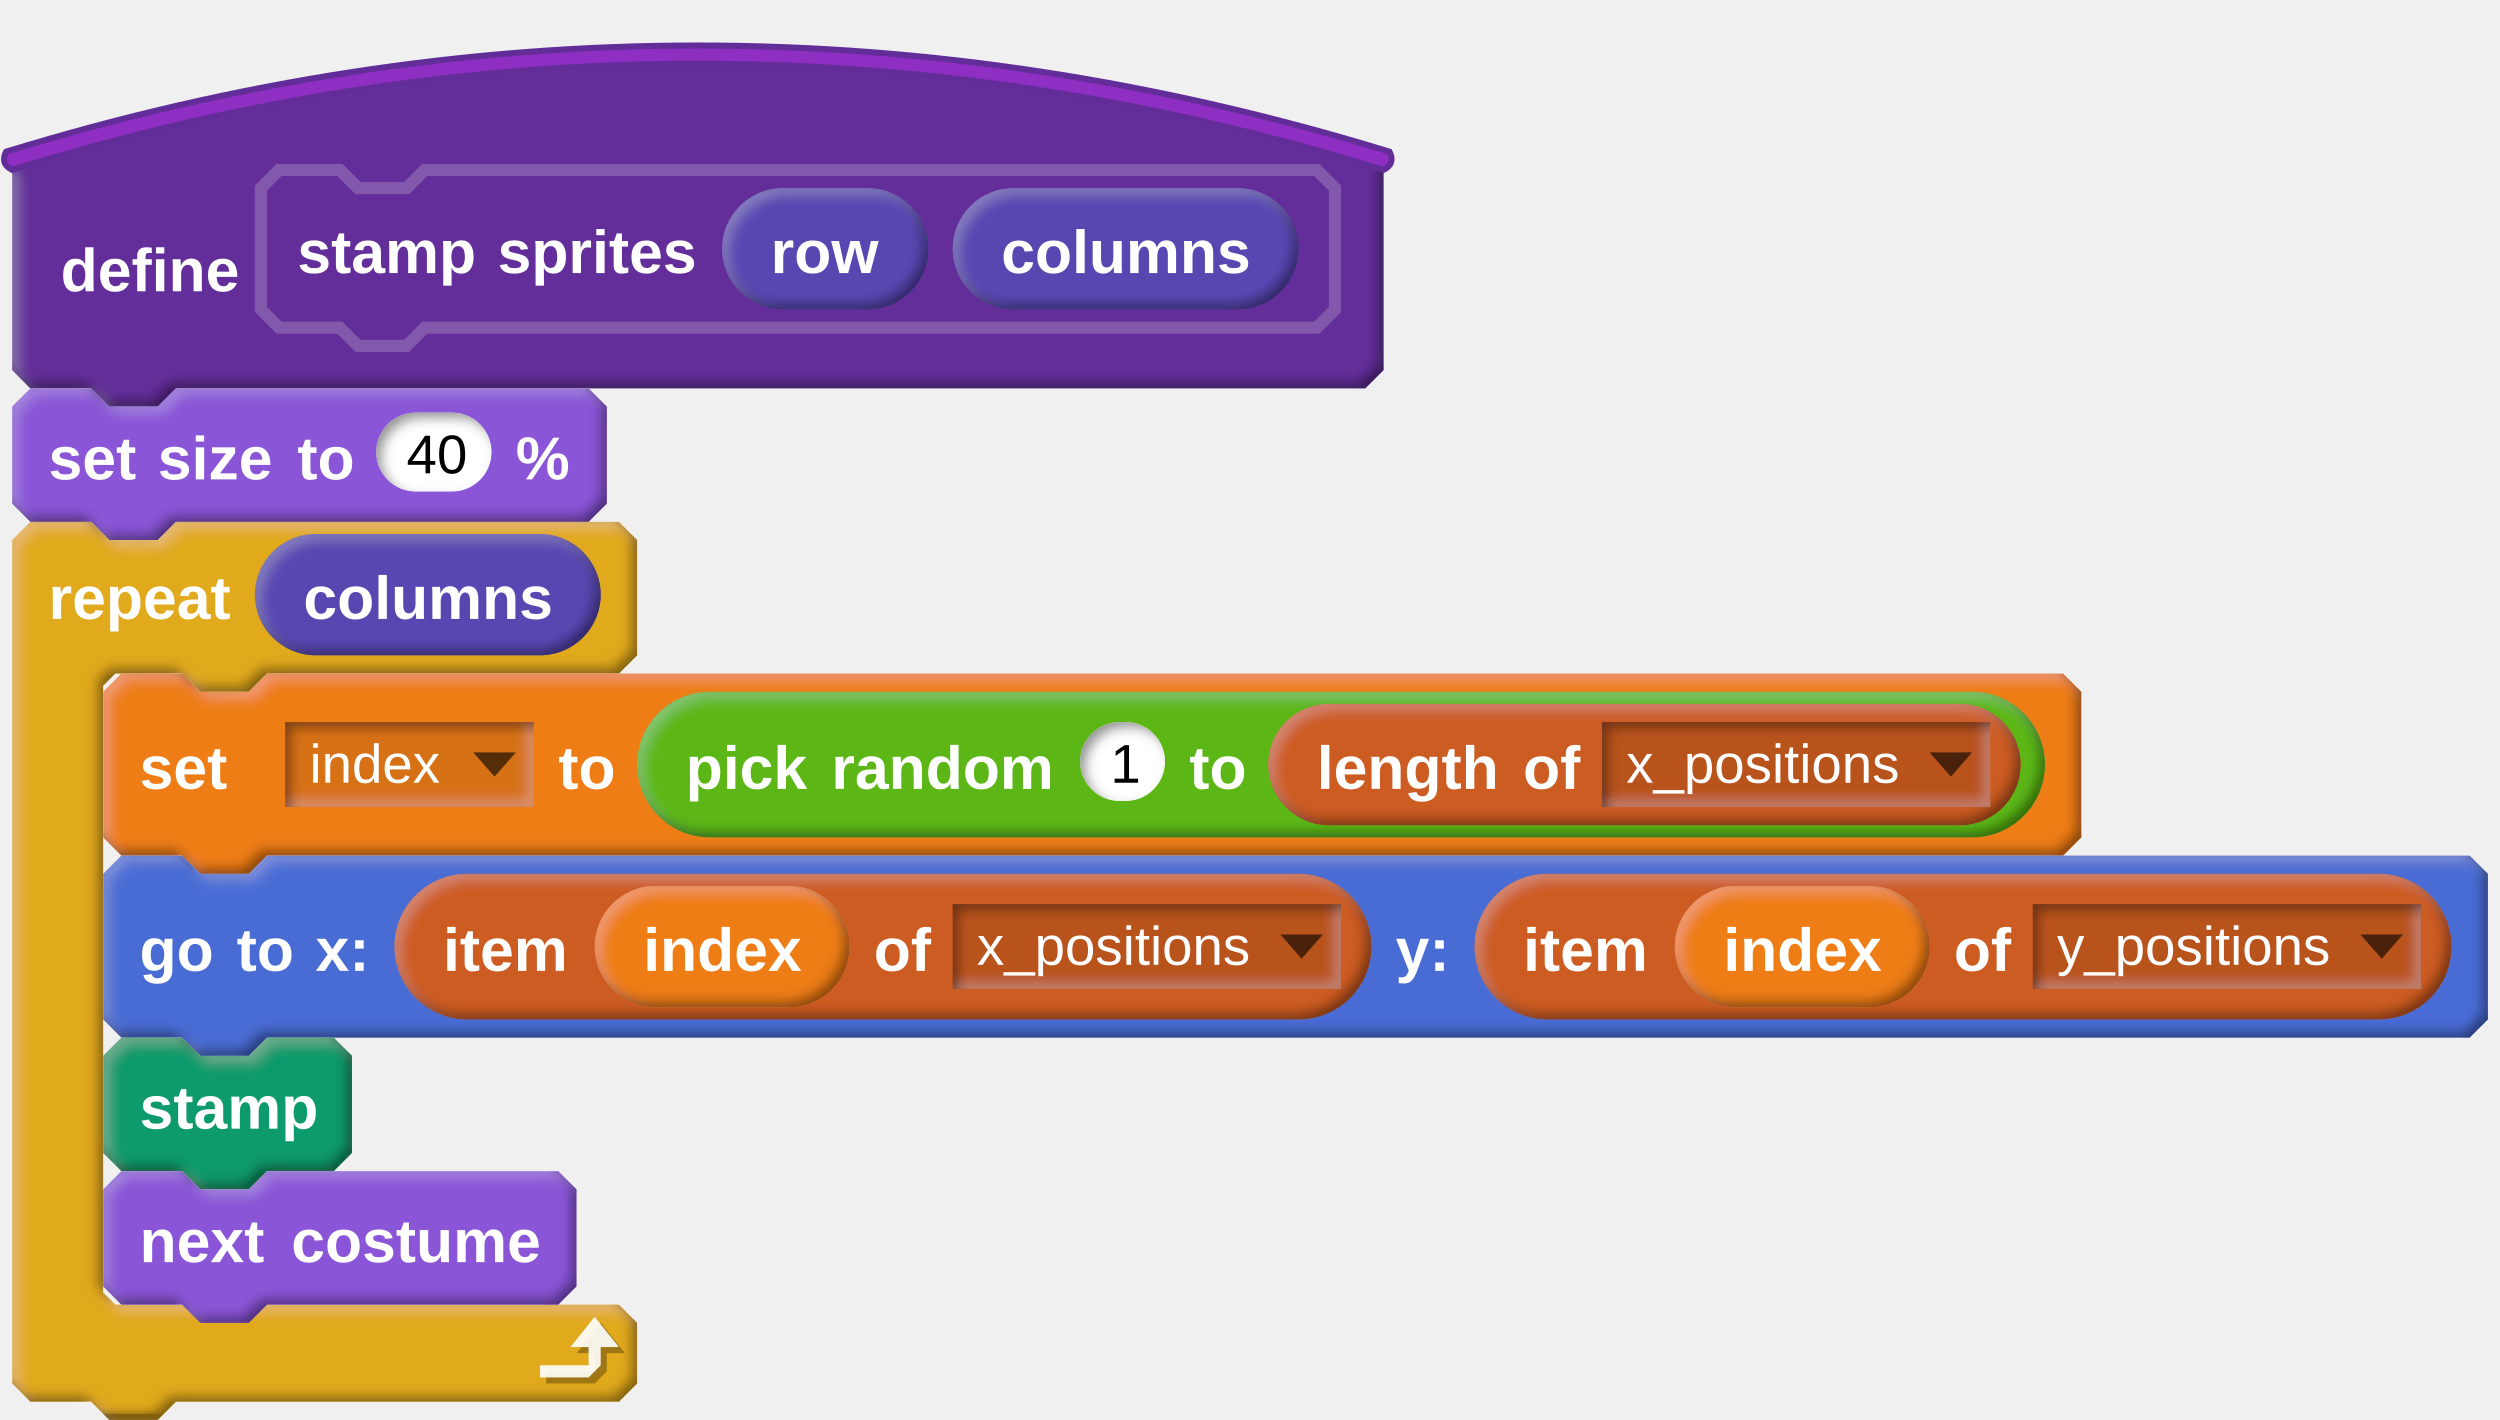
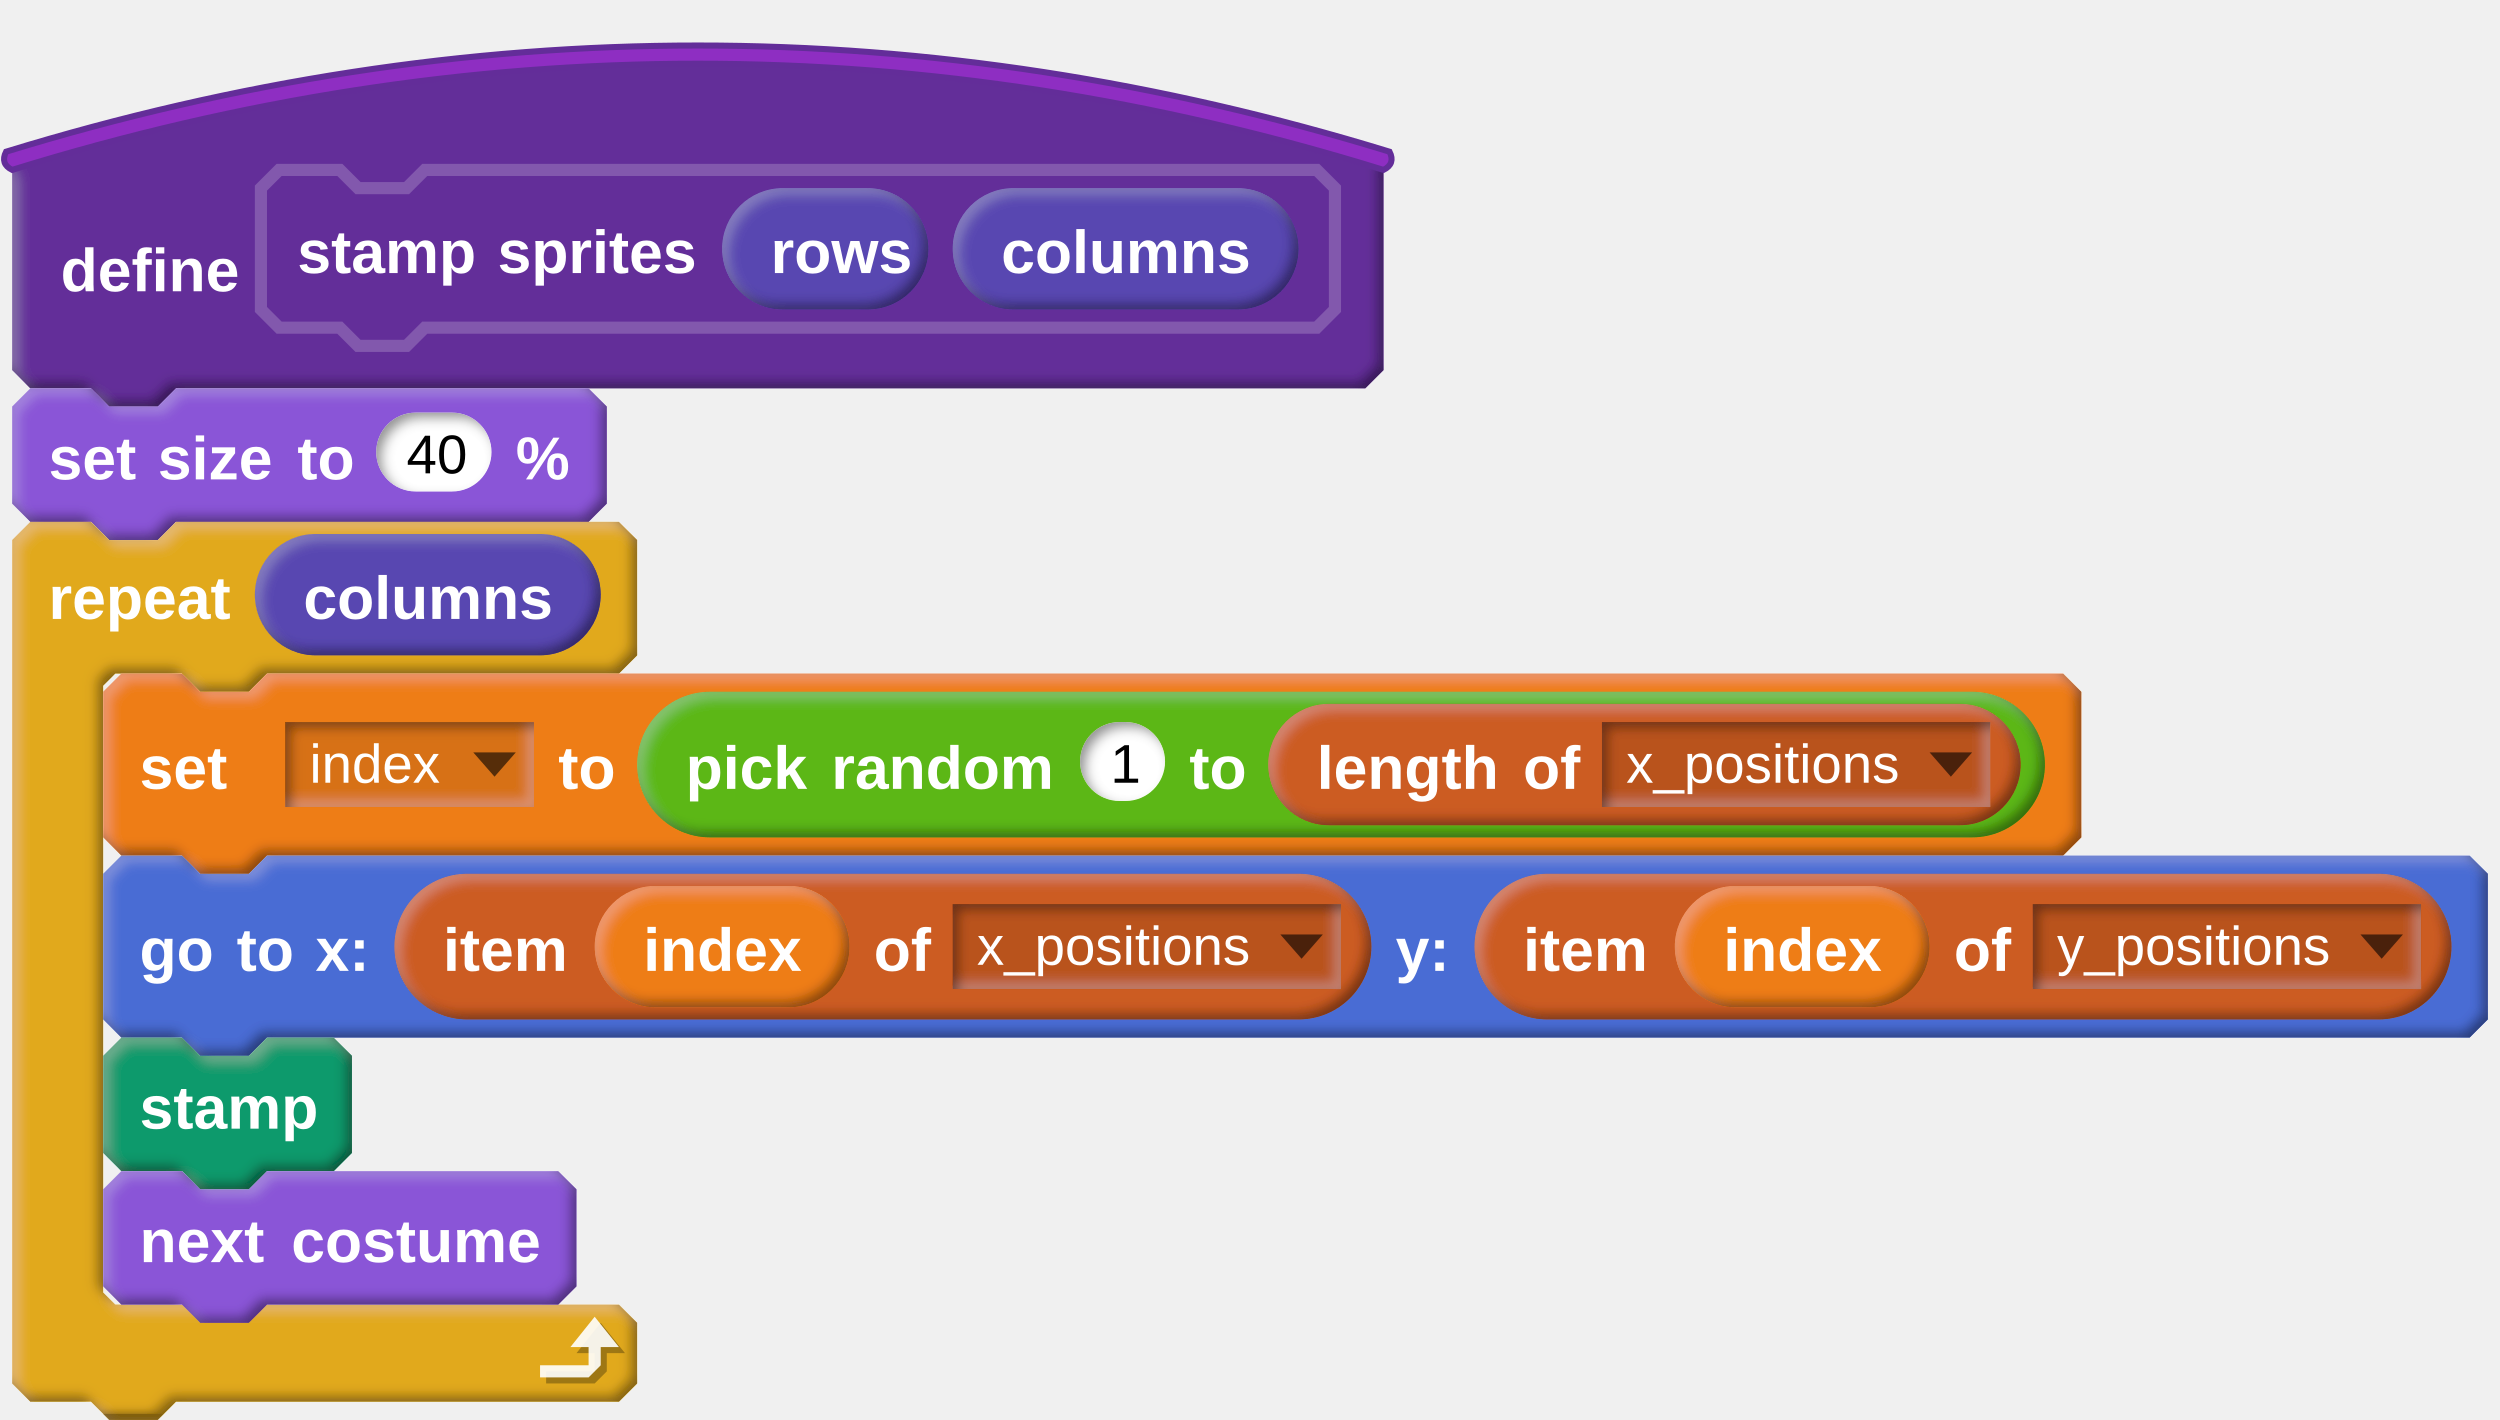
<svg xmlns="http://www.w3.org/2000/svg" xmlns:xlink="http://www.w3.org/1999/xlink" version="1.1" width="412" height="234">
  <defs>
    <filter id="bevelFilter" x0="-50%" y0="-50%" width="200%" height="200%">
      <feGaussianBlur result="blur-1" in="SourceAlpha" stdDeviation="1 1" />
      <feFlood result="flood-2" in="undefined" flood-color="#fff" flood-opacity="0.15" />
      <feOffset result="offset-3" in="blur-1" dx="1" dy="1" />
      <feComposite result="comp-4" operator="arithmetic" in="SourceAlpha" in2="offset-3" k2="1" k3="-1" />
      <feComposite result="comp-5" operator="in" in="flood-2" in2="comp-4" />
      <feFlood result="flood-6" in="undefined" flood-color="#000" flood-opacity="0.7" />
      <feOffset result="offset-7" in="blur-1" dx="-1" dy="-1" />
      <feComposite result="comp-8" operator="arithmetic" in="SourceAlpha" in2="offset-7" k2="1" k3="-1" />
      <feComposite result="comp-9" operator="in" in="flood-6" in2="comp-8" />
      <feMerge result="merge-10">
        <feMergeNode in="SourceGraphic" />
        <feMergeNode in="comp-5" />
        <feMergeNode in="comp-9" />
      </feMerge>
    </filter>
    <filter id="inputBevelFilter" x0="-50%" y0="-50%" width="200%" height="200%">
      <feGaussianBlur result="blur-1" in="SourceAlpha" stdDeviation="1 1" />
      <feFlood result="flood-2" in="undefined" flood-color="#fff" flood-opacity="0.15" />
      <feOffset result="offset-3" in="blur-1" dx="-1" dy="-1" />
      <feComposite result="comp-4" operator="arithmetic" in="SourceAlpha" in2="offset-3" k2="1" k3="-1" />
      <feComposite result="comp-5" operator="in" in="flood-2" in2="comp-4" />
      <feFlood result="flood-6" in="undefined" flood-color="#000" flood-opacity="0.7" />
      <feOffset result="offset-7" in="blur-1" dx="1" dy="1" />
      <feComposite result="comp-8" operator="arithmetic" in="SourceAlpha" in2="offset-7" k2="1" k3="-1" />
      <feComposite result="comp-9" operator="in" in="flood-6" in2="comp-8" />
      <feMerge result="merge-10">
        <feMergeNode in="SourceGraphic" />
        <feMergeNode in="comp-5" />
        <feMergeNode in="comp-9" />
      </feMerge>
    </filter>
    <filter id="inputDarkFilter" x0="-50%" y0="-50%" width="200%" height="200%">
      <feFlood result="flood-1" in="undefined" flood-color="#000" flood-opacity="0.2" />
      <feComposite result="comp-2" operator="in" in="flood-1" in2="SourceAlpha" />
      <feMerge result="merge-3">
        <feMergeNode in="SourceGraphic" />
        <feMergeNode in="comp-2" />
      </feMerge>
    </filter>
    <path d="M1.504 21L0 19.493 4.567 0h1.948l-.5 2.418s1.002-.502 3.006 0c2.006.503 3.008 2.01 6.517 2.01 3.508 0 4.463-.545 4.463-.545l-.823 9.892s-2.137 1.005-5.144.696c-3.007-.307-3.007-2.007-6.014-2.51-3.008-.502-4.512.503-4.512.503L1.504 21z" fill="#3f8d15" id="greenFlag" />
    <path d="M6.724 0C3.01 0 0 2.91 0 6.5c0 2.316 1.253 4.35 3.14 5.5H5.17v-1.256C3.364 10.126 2.07 8.46 2.07 6.5 2.07 4.015 4.152 2 6.723 2c1.14 0 2.184.396 2.993 1.053L8.31 4.13c-.45.344-.398.826.11 1.08L15 8.5 13.858.992c-.083-.547-.514-.714-.963-.37l-1.532 1.172A6.825 6.825 0 0 0 6.723 0z" fill="#fff" id="turnRight" />
    <path d="M3.637 1.794A6.825 6.825 0 0 1 8.277 0C11.99 0 15 2.91 15 6.5c0 2.316-1.253 4.35-3.14 5.5H9.83v-1.256c1.808-.618 3.103-2.285 3.103-4.244 0-2.485-2.083-4.5-4.654-4.5-1.14 0-2.184.396-2.993 1.053L6.69 4.13c.45.344.398.826-.11 1.08L0 8.5 1.142.992c.083-.547.514-.714.963-.37l1.532 1.172z" fill="#fff" id="turnLeft" />
    <path d="M0 0L4 4L0 8Z" fill="#111" id="addInput" />
    <path d="M4 0L4 8L0 4Z" fill="#111" id="delInput" />
    <g id="loopArrow">
      <path d="M8 0l2 -2l0 -3l3 0l-4 -5l-4 5l3 0l0 3l-8 0l0 2" fill="#000" opacity="0.3" />
      <path d="M8 0l2 -2l0 -3l3 0l-4 -5l-4 5l3 0l0 3l-8 0l0 2" fill="#fff" opacity="0.9" transform="translate(-1 -1)" />
    </g>
    <style>.sb-label{font-family:Lucida Grande,Verdana,Arial,DejaVu Sans,sans-serif;font-weight:700;fill:#fff;font-size:10px;word-spacing:+1px}.sb-obsolete{fill:#d42828}.sb-motion{fill:#4a6cd4}.sb-looks{fill:#8a55d7}.sb-sound{fill:#bb42c3}.sb-pen{fill:#0e9a6c}.sb-events{fill:#c88330}.sb-control{fill:#e1a91a}.sb-sensing{fill:#2ca5e2}.sb-operators{fill:#5cb712}.sb-variables{fill:#ee7d16}.sb-list{fill:#cc5b22}.sb-custom{fill:#632d99}.sb-custom-arg{fill:#5947b1}.sb-extension{fill:#4b4a60}.sb-grey{fill:#969696}.sb-bevel{filter:url(#bevelFilter)}.sb-input{filter:url(#inputBevelFilter)}.sb-input-number,.sb-input-number-dropdown,.sb-input-string{fill:#fff}.sb-literal-dropdown,.sb-literal-number,.sb-literal-number-dropdown,.sb-literal-string{font-weight:400;font-size:9px;word-spacing:0}.sb-literal-number,.sb-literal-number-dropdown,.sb-literal-string{fill:#000}.sb-darker{filter:url(#inputDarkFilter)}.sb-outline{stroke:#fff;stroke-opacity:.2;stroke-width:2;fill:none}.sb-define-hat-cap{stroke:#632d99;stroke-width:1;fill:#8e2ec2}.sb-comment{fill:#ffffa5;stroke:#d0d1d2;stroke-width:1}.sb-comment-line{fill:#ffff80}.sb-comment-label{font-family:Helevetica,Arial,DejaVu Sans,sans-serif;font-weight:700;fill:#5c5d5f;word-spacing:0;font-size:12px}</style>
  </defs>
  <g>
    <g transform="translate(0 0)">
      <g transform="translate(2 0)">
        <g transform="translate(0 12)">
          <path d="M 0 15 Q 113 -20 226 15 L 226 49 L 223 52 L 27 52 L 24 55 L 16 55 L 13 52 L 3 52 L 0 49 M -1 13 Q 113 -22 227 13 Q 228 15 226 16 Q 113 -19 0 16 Q -2 15 -1 13 Z" class="sb-custom sb-bevel" />
          <path d="M -1 13 Q 113 -22 227 13 Q 228 15 226 16 Q 113 -19 0 16 Q -2 15 -1 13 Z" class="sb-define-hat-cap" />
        </g>
        <text x="0" y="10" class="sb-label " transform="translate(8 38)">define</text>
        <g transform="translate(41 28)">
          <path d="M 0 3 L 3 0 L 13 0 L 16 3 L 24 3 L 27 0 L 174 0 L 177 3 L 177 23 L 174 26 L 27 26 L 24 29 L 16 29 L 13 26 L 3 26 L 0 23 Z" class="sb-outline" />
          <text x="0" y="10" class="sb-label " transform="translate(6 7)">stamp</text>
          <text x="0" y="10" class="sb-label " transform="translate(39 7)">sprites</text>
          <g transform="translate(76 3)">
            <path d="M 10 0 L 24 0 A 10 10 0 0 1 24 20 L 10 20 A 10 10 0 0 1 10 0 Z" class="sb-custom-arg sb-bevel" />
-             <text x="0" y="10" class="sb-label " transform="translate(8 4)">row</text>
+             <text x="0" y="10" class="sb-label " transform="translate(8 4)">rows</text>
          </g>
          <g transform="translate(114 3)">
            <path d="M 10 0 L 47 0 A 10 10 0 0 1 47 20 L 10 20 A 10 10 0 0 1 10 0 Z" class="sb-custom-arg sb-bevel" />
            <text x="0" y="10" class="sb-label " transform="translate(8 4)">columns</text>
          </g>
        </g>
      </g>
      <g transform="translate(2 64)">
        <path d="M 0 3 L 3 0 L 13 0 L 16 3 L 24 3 L 27 0 L 95 0 L 98 3 L 98 19 L 95 22 L 27 22 L 24 25 L 16 25 L 13 22 L 3 22 L 0 19 Z" class="sb-looks sb-bevel" />
        <text x="0" y="10" class="sb-label " transform="translate(6 5)">set</text>
        <text x="0" y="10" class="sb-label " transform="translate(24 5)">size</text>
        <text x="0" y="10" class="sb-label " transform="translate(47 5)">to</text>
        <g transform="translate(60 4)">
          <path d="M 6.5 0 L 12.5 0 A 6.5 6.5 0 0 1 12.5 13 L 6.5 13 A 6.5 6.5 0 0 1 6.5 0 Z" class="sb-input sb-input-number" />
          <text x="0" y="10" class="sb-label sb-literal-number" transform="translate(5 0)">40</text>
        </g>
        <text x="0" y="10" class="sb-label " transform="translate(83 5)">%</text>
      </g>
      <g transform="translate(2 86)">
        <path d="M 0 3 L 3 0 L 13 0 L 16 3 L 24 3 L 27 0 L 100 0 L 103 3 L 103 22 L 100 25 L 42 25 L 39 28 L 31 28 L 28 25 L 17 25 L 15 27 L 15 127 L 17 129 L 100 129 L 103 132 L 103 142 L 100 145 L 27 145 L 24 148 L 16 148 L 13 145 L 3 145 L 0 142" class="sb-control sb-bevel" />
        <text x="0" y="10" class="sb-label " transform="translate(6 6)">repeat</text>
        <g transform="translate(40 2)">
          <path d="M 10 0 L 47 0 A 10 10 0 0 1 47 20 L 10 20 A 10 10 0 0 1 10 0 Z" class="sb-custom-arg sb-bevel" />
          <text x="0" y="10" class="sb-label " transform="translate(8 4)">columns</text>
        </g>
        <use xlink:href="#loopArrow" transform="translate(88 142)" />
        <g transform="translate(15 25)">
          <g transform="translate(0 0)">
            <path d="M 0 3 L 3 0 L 13 0 L 16 3 L 24 3 L 27 0 L 323 0 L 326 3 L 326 27 L 323 30 L 27 30 L 24 33 L 16 33 L 13 30 L 3 30 L 0 27 Z" class="sb-variables sb-bevel" />
            <text x="0" y="10" class="sb-label " transform="translate(6 9)">set</text>
            <g transform="translate(30 8)">
              <g width="41" height="14" class="sb-input sb-input-dropdown">
                <rect x="0" y="0" width="41" height="14" class="sb-variables sb-darker" />
              </g>
              <text x="0" y="10" class="sb-label sb-literal-dropdown" transform="translate(4 0)">index</text>
              <polygon points="7 0 3.5 4 0 0" fill="#000" opacity="0.6" transform="translate(31 5)" />
            </g>
            <text x="0" y="10" class="sb-label " transform="translate(75 9)">to</text>
            <g transform="translate(88 3)">
              <path d="M 12 0 L 220 0 A 12 12 0 0 1 220 24 L 12 24 A 12 12 0 0 1 12 0 Z" class="sb-operators sb-bevel" />
              <text x="0" y="10" class="sb-label " transform="translate(8 6)">pick</text>
              <text x="0" y="10" class="sb-label " transform="translate(32 6)">random</text>
              <g transform="translate(73 5)">
                <path d="M 6.5 0 L 7.5 0 A 6.5 6.5 0 0 1 7.5 13 L 6.5 13 A 6.5 6.5 0 0 1 6.5 0 Z" class="sb-input sb-input-number" />
                <text x="0" y="10" class="sb-label sb-literal-number" transform="translate(5 0)">1</text>
              </g>
              <text x="0" y="10" class="sb-label " transform="translate(91 6)">to</text>
              <g transform="translate(104 2)">
                <path d="M 10 0 L 114 0 A 10 10 0 0 1 114 20 L 10 20 A 10 10 0 0 1 10 0 Z" class="sb-list sb-bevel" />
                <text x="0" y="10" class="sb-label " transform="translate(8 4)">length</text>
                <text x="0" y="10" class="sb-label " transform="translate(42 4)">of</text>
                <g transform="translate(55 3)">
                  <g width="64" height="14" class="sb-input sb-input-dropdown">
                    <rect x="0" y="0" width="64" height="14" class="sb-list sb-darker" />
                  </g>
                  <text x="0" y="10" class="sb-label sb-literal-dropdown" transform="translate(4 0)">x_positions</text>
                  <polygon points="7 0 3.5 4 0 0" fill="#000" opacity="0.6" transform="translate(54 5)" />
                </g>
              </g>
            </g>
          </g>
          <g transform="translate(0 30)">
            <path d="M 0 3 L 3 0 L 13 0 L 16 3 L 24 3 L 27 0 L 390 0 L 393 3 L 393 27 L 390 30 L 27 30 L 24 33 L 16 33 L 13 30 L 3 30 L 0 27 Z" class="sb-motion sb-bevel" />
            <text x="0" y="10" class="sb-label " transform="translate(6 9)">go</text>
            <text x="0" y="10" class="sb-label " transform="translate(22 9)">to</text>
            <text x="0" y="10" class="sb-label " transform="translate(35 9)">x:</text>
            <g transform="translate(48 3)">
              <path d="M 12 0 L 149 0 A 12 12 0 0 1 149 24 L 12 24 A 12 12 0 0 1 12 0 Z" class="sb-list sb-bevel" />
              <text x="0" y="10" class="sb-label " transform="translate(8 6)">item</text>
              <g transform="translate(33 2)">
                <path d="M 10 0 L 32 0 A 10 10 0 0 1 32 20 L 10 20 A 10 10 0 0 1 10 0 Z" class="sb-variables sb-bevel" />
                <text x="0" y="10" class="sb-label " transform="translate(8 4)">index</text>
              </g>
              <text x="0" y="10" class="sb-label " transform="translate(79 6)">of</text>
              <g transform="translate(92 5)">
                <g width="64" height="14" class="sb-input sb-input-dropdown">
                  <rect x="0" y="0" width="64" height="14" class="sb-list sb-darker" />
                </g>
                <text x="0" y="10" class="sb-label sb-literal-dropdown" transform="translate(4 0)">x_positions</text>
                <polygon points="7 0 3.5 4 0 0" fill="#000" opacity="0.6" transform="translate(54 5)" />
              </g>
            </g>
            <text x="0" y="10" class="sb-label " transform="translate(213 9)">y:</text>
            <g transform="translate(226 3)">
              <path d="M 12 0 L 149 0 A 12 12 0 0 1 149 24 L 12 24 A 12 12 0 0 1 12 0 Z" class="sb-list sb-bevel" />
              <text x="0" y="10" class="sb-label " transform="translate(8 6)">item</text>
              <g transform="translate(33 2)">
                <path d="M 10 0 L 32 0 A 10 10 0 0 1 32 20 L 10 20 A 10 10 0 0 1 10 0 Z" class="sb-variables sb-bevel" />
                <text x="0" y="10" class="sb-label " transform="translate(8 4)">index</text>
              </g>
              <text x="0" y="10" class="sb-label " transform="translate(79 6)">of</text>
              <g transform="translate(92 5)">
                <g width="64" height="14" class="sb-input sb-input-dropdown">
                  <rect x="0" y="0" width="64" height="14" class="sb-list sb-darker" />
                </g>
                <text x="0" y="10" class="sb-label sb-literal-dropdown" transform="translate(4 0)">y_positions</text>
                <polygon points="7 0 3.5 4 0 0" fill="#000" opacity="0.6" transform="translate(54 5)" />
              </g>
            </g>
          </g>
          <g transform="translate(0 60)">
            <path d="M 0 3 L 3 0 L 13 0 L 16 3 L 24 3 L 27 0 L 38 0 L 41 3 L 41 19 L 38 22 L 27 22 L 24 25 L 16 25 L 13 22 L 3 22 L 0 19 Z" class="sb-pen sb-bevel" />
            <text x="0" y="10" class="sb-label " transform="translate(6 5)">stamp</text>
          </g>
          <g transform="translate(0 82)">
            <path d="M 0 3 L 3 0 L 13 0 L 16 3 L 24 3 L 27 0 L 75 0 L 78 3 L 78 19 L 75 22 L 27 22 L 24 25 L 16 25 L 13 22 L 3 22 L 0 19 Z" class="sb-looks sb-bevel" />
            <text x="0" y="10" class="sb-label " transform="translate(6 5)">next</text>
            <text x="0" y="10" class="sb-label " transform="translate(31 5)">costume</text>
          </g>
        </g>
      </g>
    </g>
  </g>
</svg>
